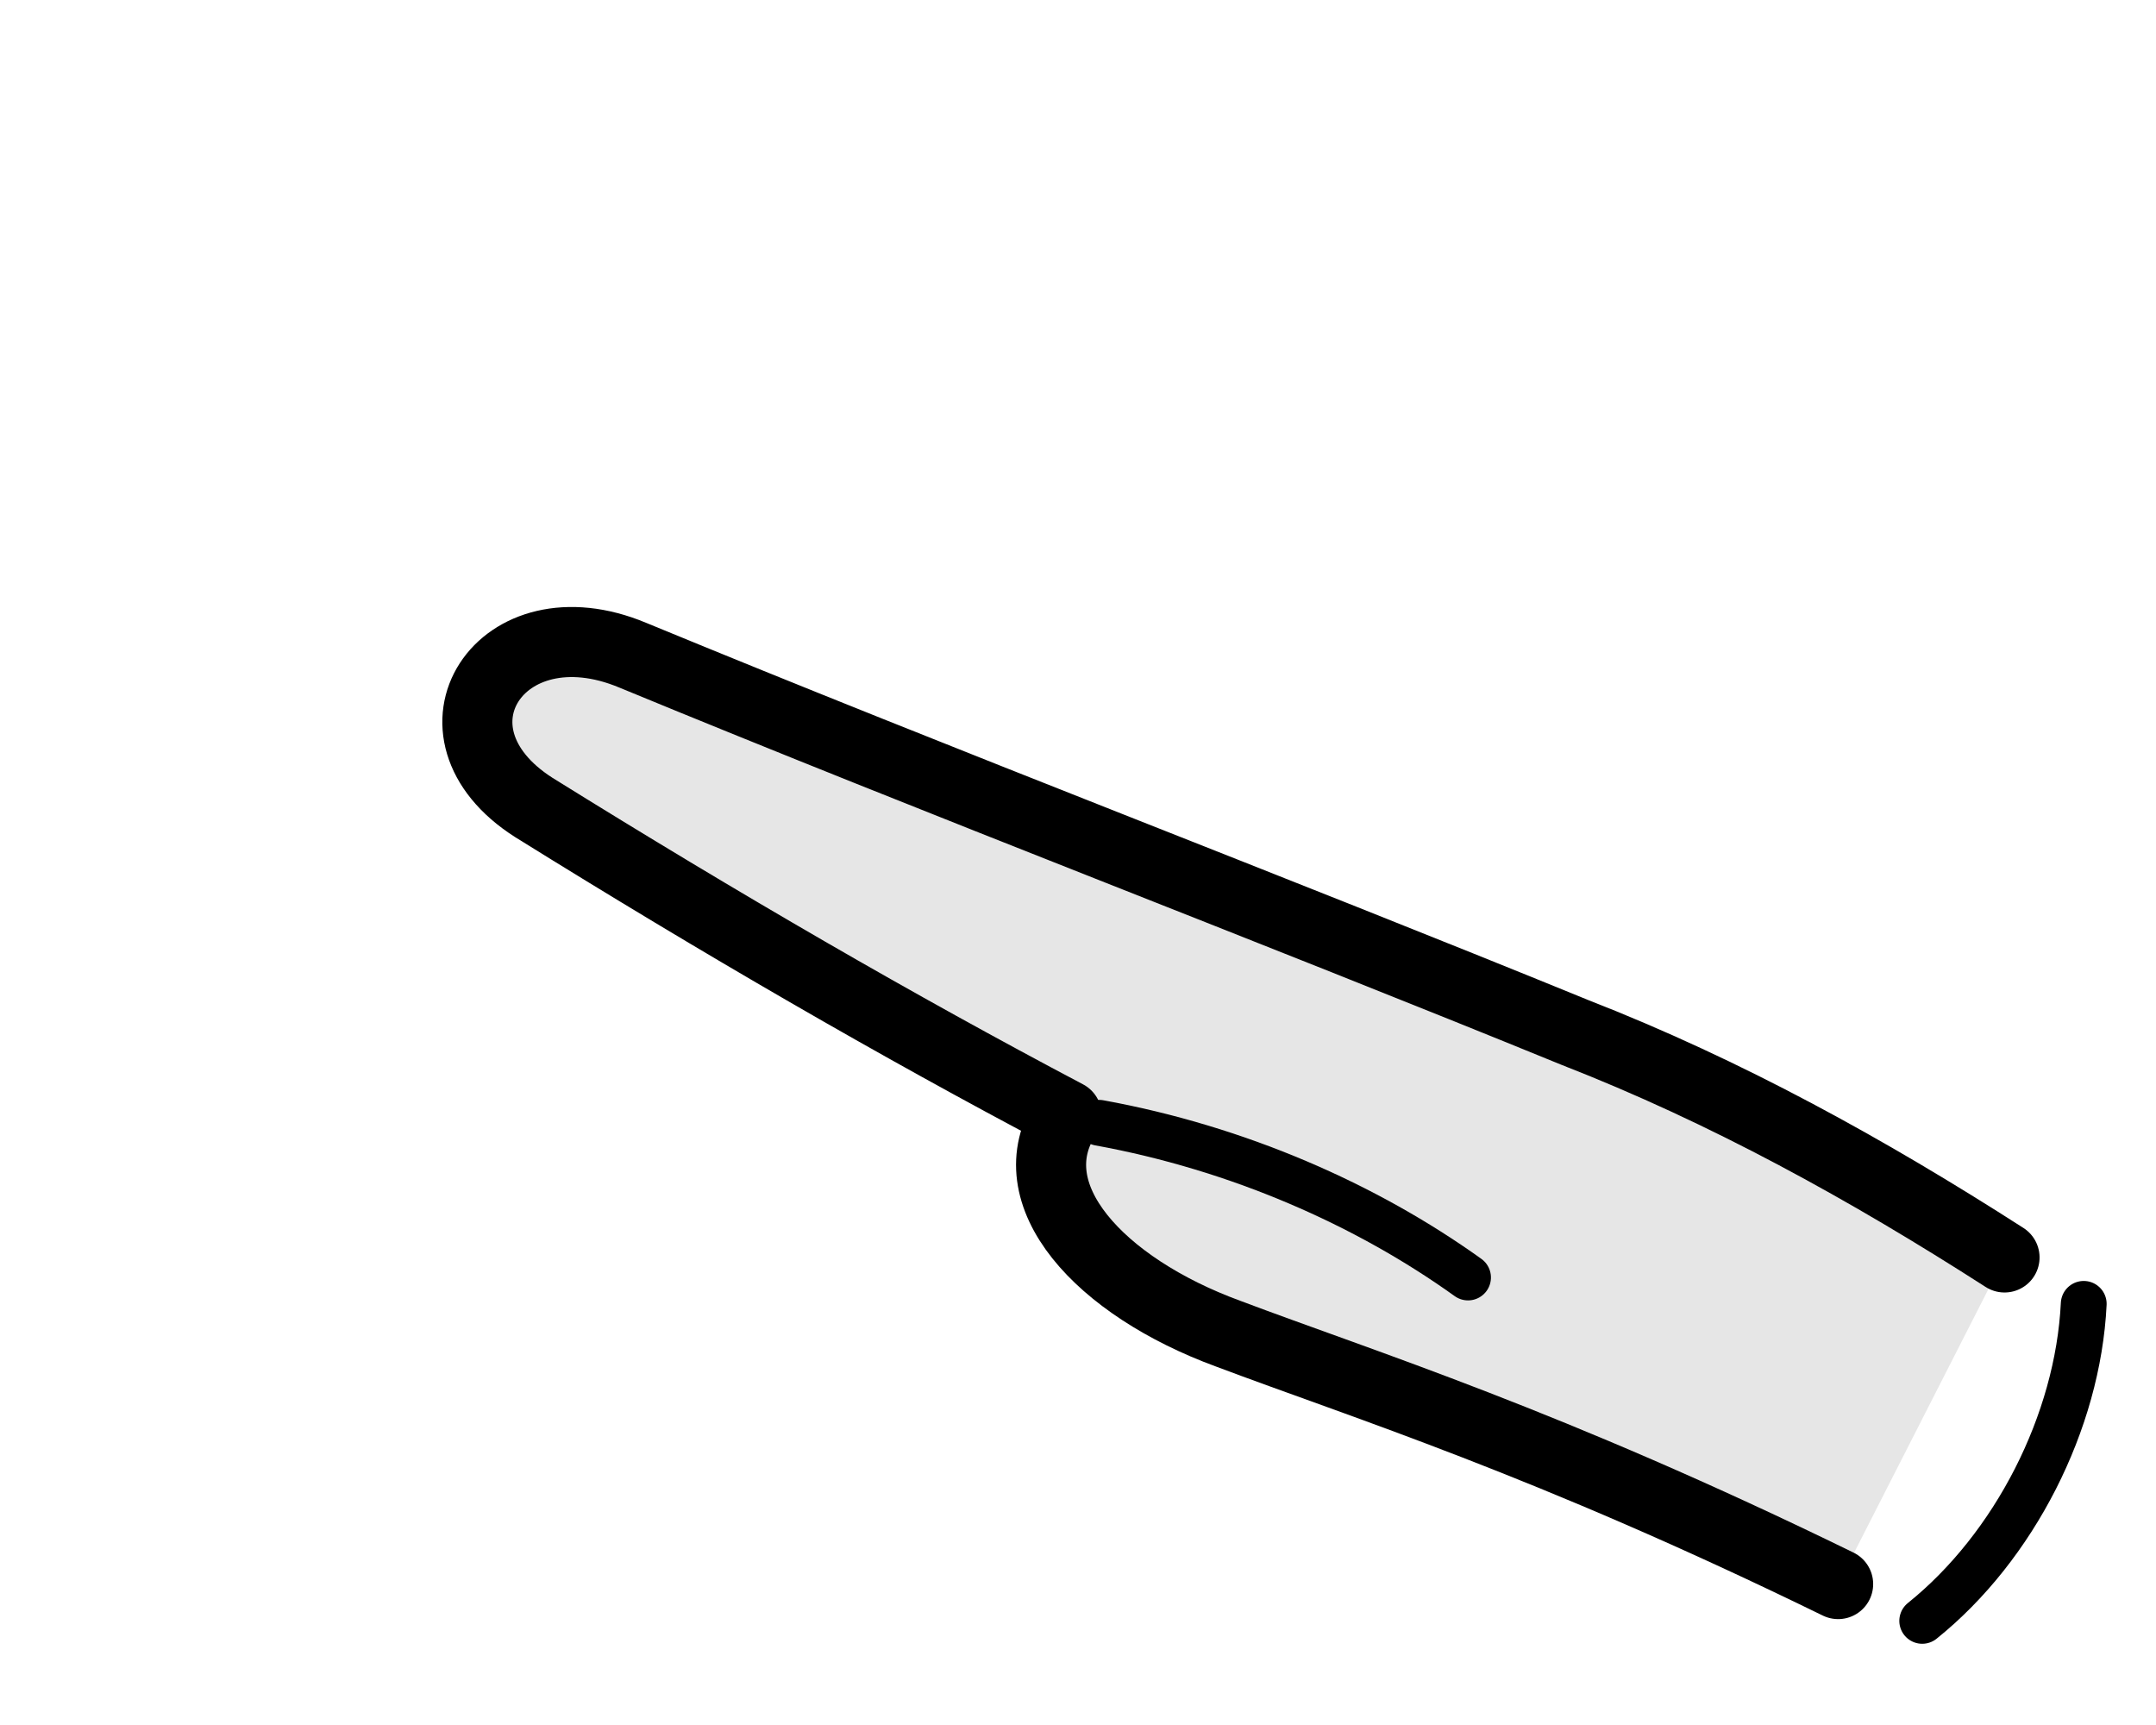
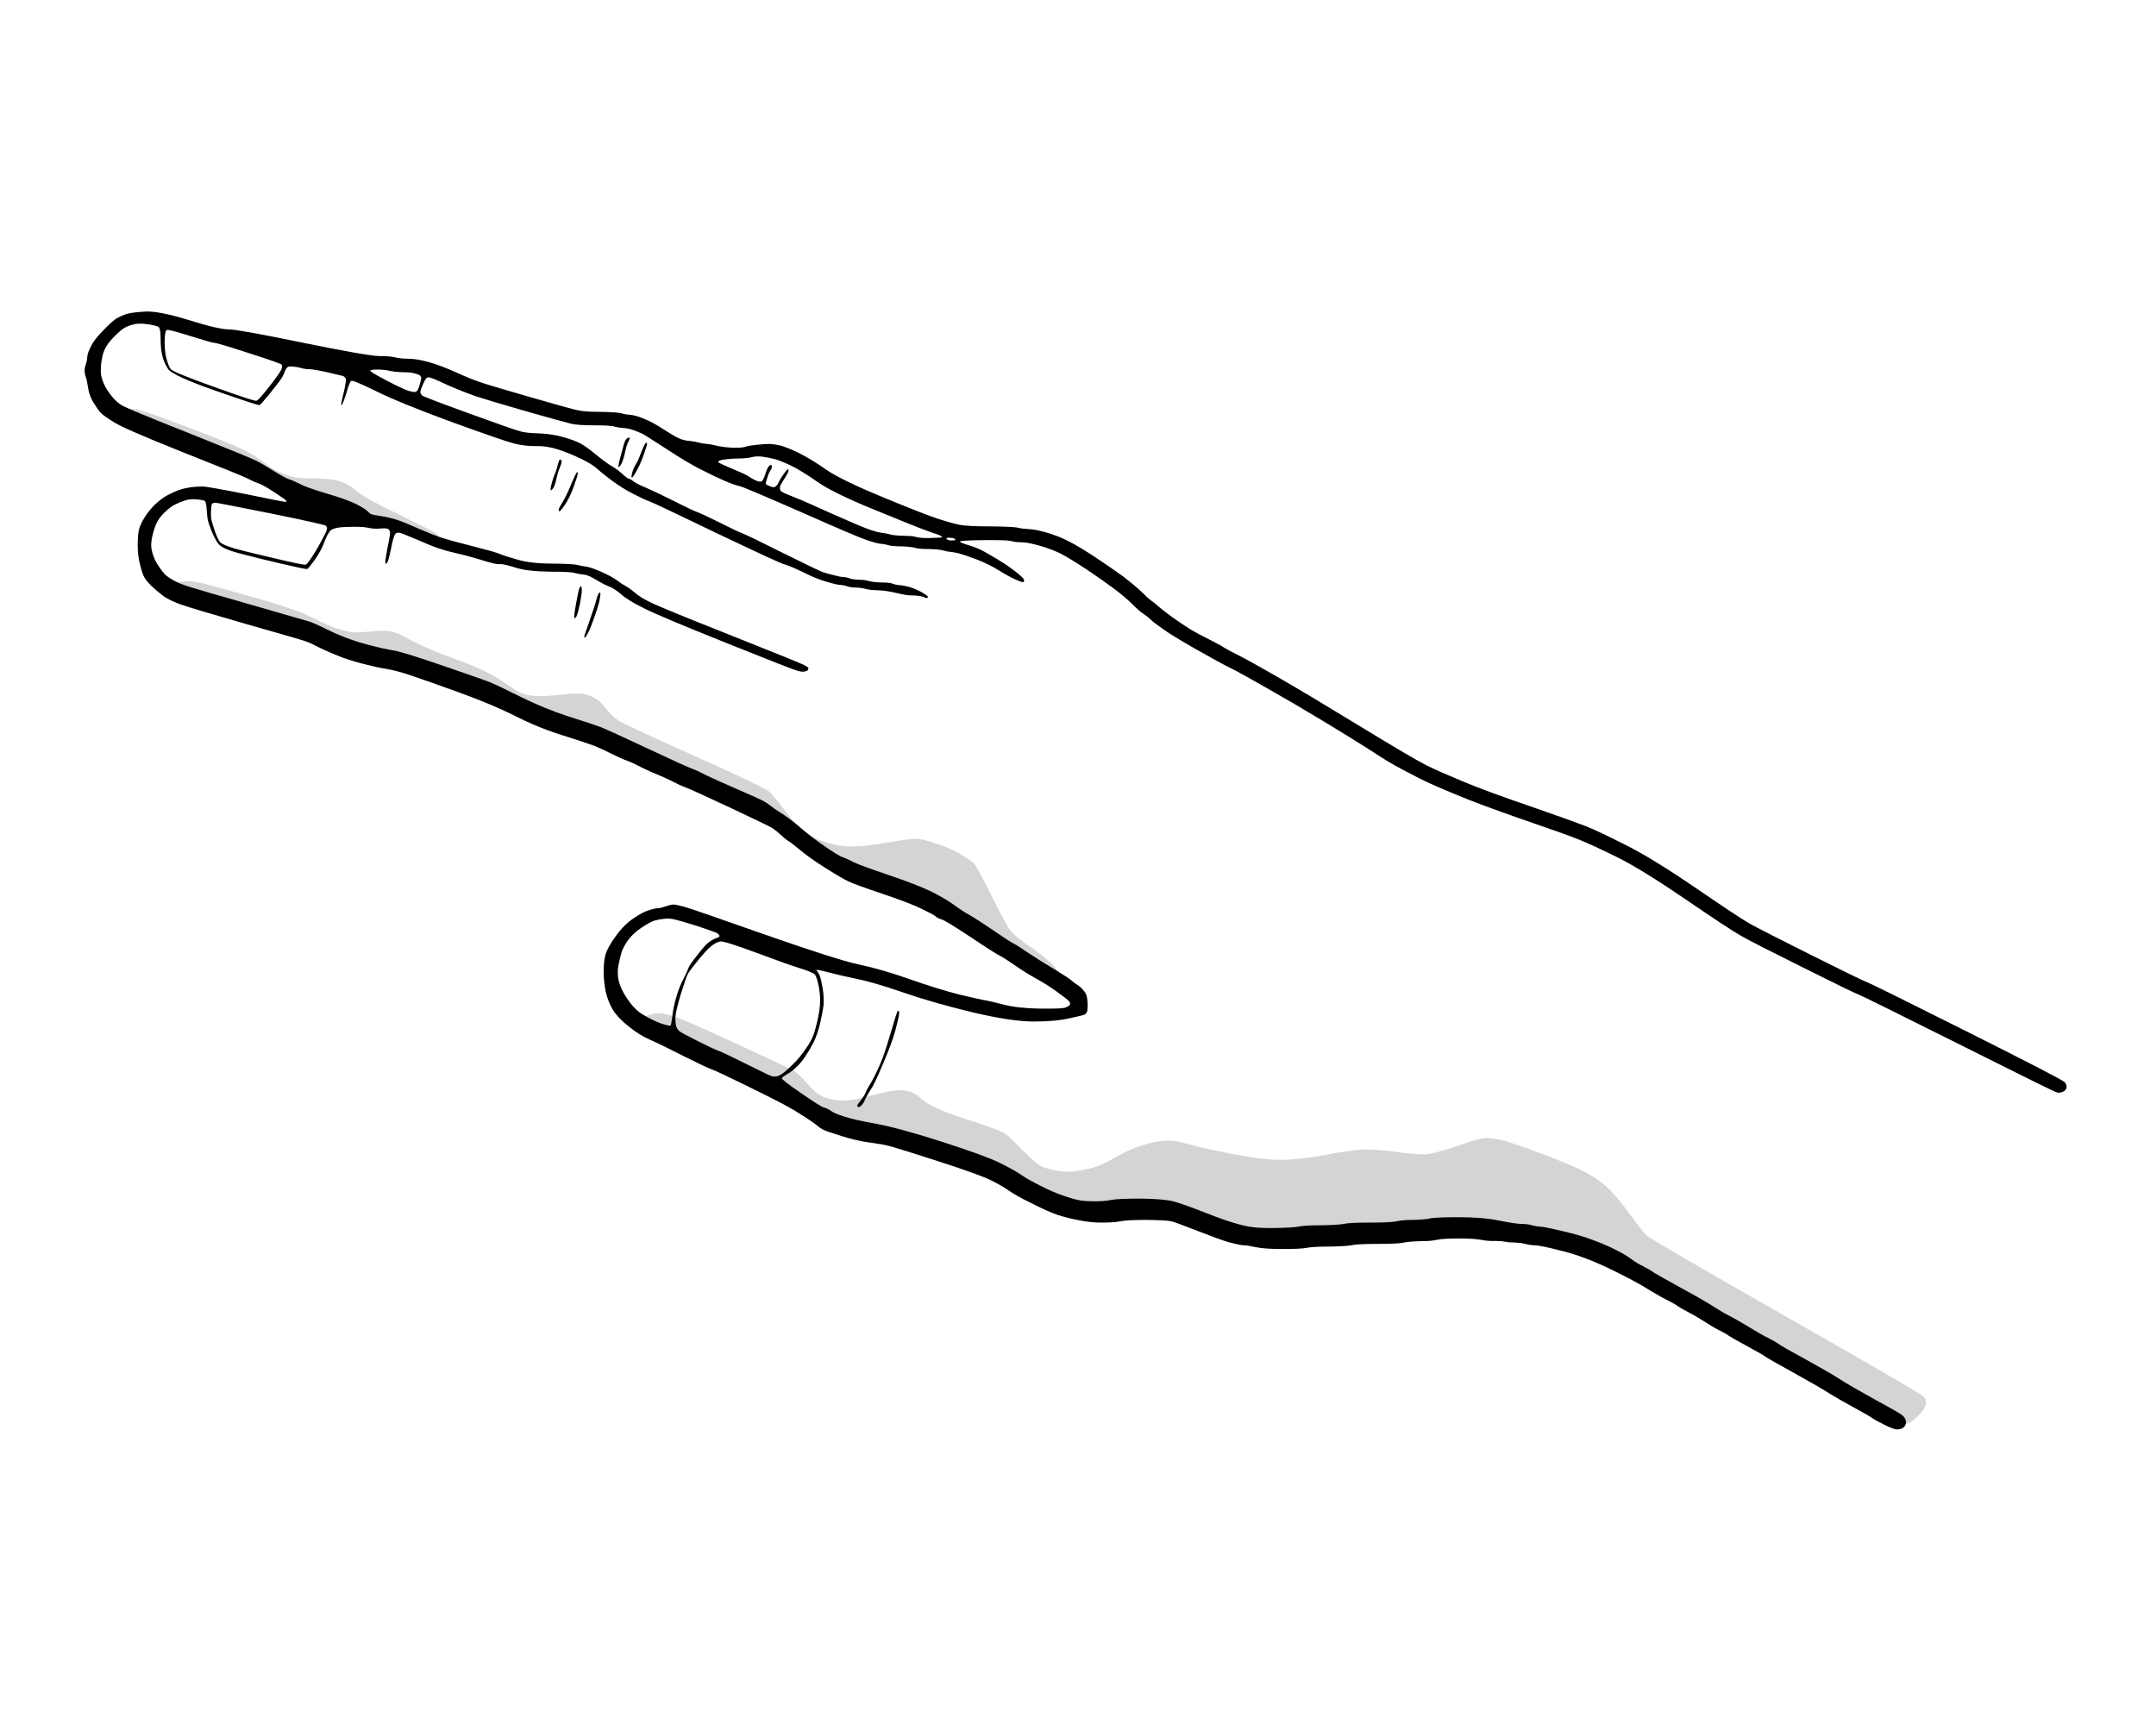
<svg xmlns="http://www.w3.org/2000/svg" viewBox="0 0 80 64" role="img" aria-label="re hand sign">
-   <g transform="translate(59 46) rotate(27)" fill="none" stroke="currentColor" stroke-linecap="round" stroke-linejoin="round">
-     <path d="M14 -6.4 C8 -7 2 -7.2 -4 -6.6 C-16 -5.6 -29 -4.2 -41.5 -3.2 C-46.8 -2.8 -47.4 3 -42.2 3.5 C-34 4.2 -26.5 4.6 -19.4 4.7 C-19.8 8.2 -15.4 9.8 -10.4 9.2 C-5 8.6 2 7.4 14 7.2" fill="currentColor" fill-opacity=".1" stroke-width="2.6" />
-     <path d="M-18.2 4.4 C-13.2 2.9 -8 2.6 -3.4 3.3 M17.4 -6.2 C19.2 -2.2 19.2 3 17.4 7" stroke-width="1.7" />
-   </g>
+   <path d="M15.65 19.71Q15.06 19.5 14.27 19.36Q13.48 19.22 12.42 18.87Q11.36 18.52 10.2 17.94Q9.04 17.35 6.89 16.48Q4.74 15.62 4.62 15.53Q4.49 15.45 4.46 15.36Q4.42 15.26 4.53 15.2Q4.64 15.14 4.94 15.17Q5.23 15.19 6.62 15.72Q8 16.24 8.69 16.53Q9.38 16.83 9.73 17.11Q10.07 17.39 10.37 17.52Q10.67 17.65 10.89 17.7Q11.11 17.75 11.65 17.75Q12.2 17.76 12.44 17.81Q12.69 17.87 12.84 17.95Q12.99 18.02 13.29 18.26Q13.58 18.5 14.82 19.1Q16.05 19.7 16.17 19.78Q16.28 19.85 16.26 19.88Q16.25 19.92 15.65 19.71ZM39.16 36.34Q39.06 36.33 38.84 36.22Q38.62 36.1 36.59 34.84Q34.57 33.57 34.22 33.4Q33.88 33.23 32.81 32.86Q31.75 32.5 31.38 32.32Q31.01 32.13 30.69 31.92Q30.37 31.71 29.78 31.23Q29.19 30.76 28.58 30.39Q27.97 30.02 25.22 28.77Q22.47 27.52 21.23 27.1Q20 26.67 19.14 26.25Q18.27 25.82 16.89 25.32Q15.51 24.82 14.35 24.53Q13.19 24.24 12.22 23.84Q11.26 23.45 9.04 22.8Q6.81 22.15 6.63 22.04Q6.44 21.93 6.42 21.83Q6.4 21.73 6.48 21.67Q6.57 21.61 6.72 21.58Q6.86 21.56 7.04 21.56Q7.21 21.57 7.51 21.64Q7.8 21.71 9.41 22.16Q11.01 22.61 11.6 22.92Q12.2 23.22 12.49 23.32Q12.79 23.41 13.01 23.45Q13.23 23.48 13.75 23.43Q14.27 23.38 14.49 23.42Q14.72 23.46 15.26 23.76Q15.8 24.05 16.94 24.47Q18.07 24.88 18.62 25.26Q19.16 25.64 19.36 25.72Q19.56 25.8 19.83 25.82Q20.1 25.85 20.77 25.78Q21.43 25.7 21.7 25.76Q21.98 25.82 22.15 25.95Q22.32 26.07 22.52 26.33Q22.72 26.58 22.94 26.73Q23.16 26.88 25.78 28.05Q28.4 29.23 28.55 29.38Q28.71 29.53 29.19 30.16Q29.68 30.79 30.12 31.03Q30.57 31.27 31.16 31.37Q31.75 31.47 32.81 31.28Q33.88 31.09 34.12 31.13Q34.37 31.17 34.84 31.33Q35.31 31.49 35.65 31.7Q36 31.91 36.13 32.03Q36.26 32.15 36.82 33.29Q37.38 34.42 37.56 34.6Q37.73 34.78 38.17 35.09Q38.62 35.39 38.85 35.6Q39.09 35.8 39.21 35.98Q39.34 36.15 39.34 36.22Q39.34 36.3 39.3 36.32Q39.26 36.35 39.16 36.34ZM70.57 52.83Q70.42 52.81 70.17 52.7Q69.93 52.58 65 49.75Q60.07 46.91 59.29 46.58Q58.52 46.25 57.78 46.08Q57.04 45.91 55.88 45.76Q54.72 45.61 54.12 45.61Q53.53 45.61 52.64 45.7Q51.75 45.8 51.06 45.8Q50.37 45.8 49.21 45.9Q48.05 46 47.41 46Q46.77 46 46.05 45.84Q45.33 45.68 44.59 45.41Q43.85 45.13 43.46 45.03Q43.06 44.92 42.42 44.92Q41.78 44.92 41.48 44.96Q41.19 45.01 40.81 45.01Q40.44 45.01 40.1 44.95Q39.75 44.89 39.31 44.75Q38.86 44.6 37.63 43.94Q36.4 43.29 34.81 42.78Q33.23 42.27 32.47 42.12Q31.7 41.98 31.28 41.85Q30.86 41.71 29.88 41.12Q28.89 40.53 26.47 39.38Q24.05 38.23 23.93 38.13Q23.8 38.02 23.79 37.93Q23.77 37.83 23.89 37.75Q24 37.67 24.27 37.61Q24.54 37.56 25.01 37.71Q25.48 37.87 27.43 38.77Q29.38 39.67 29.51 39.76Q29.64 39.85 29.96 40.21Q30.27 40.56 30.52 40.68Q30.77 40.79 31.16 40.83Q31.56 40.86 32.35 40.64Q33.14 40.43 33.43 40.45Q33.73 40.47 33.85 40.53Q33.98 40.59 34.32 40.87Q34.67 41.14 35.9 41.54Q37.14 41.94 37.28 42.05Q37.43 42.15 37.93 42.66Q38.42 43.16 38.62 43.26Q38.81 43.35 39.09 43.41Q39.36 43.47 39.58 43.47Q39.8 43.48 40.15 43.41Q40.49 43.35 40.72 43.27Q40.94 43.19 41.41 42.93Q41.88 42.66 42.27 42.53Q42.67 42.4 42.96 42.35Q43.26 42.3 43.53 42.33Q43.8 42.36 44.17 42.47Q44.54 42.58 45.7 42.81Q46.86 43.04 47.53 43.03Q48.2 43.03 49.23 42.84Q50.27 42.64 50.72 42.65Q51.16 42.65 51.83 42.74Q52.49 42.83 52.81 42.83Q53.14 42.83 53.98 42.55Q54.81 42.26 55.04 42.23Q55.26 42.21 55.63 42.28Q56 42.35 57.14 42.78Q58.28 43.21 58.77 43.46Q59.26 43.72 59.6 44.02Q59.95 44.33 60.44 45Q60.92 45.68 61.13 45.86Q61.33 46.03 66.31 48.87Q71.29 51.7 71.39 51.83Q71.48 51.95 71.46 52.1Q71.44 52.25 71.22 52.48Q71.01 52.71 70.86 52.78Q70.72 52.85 70.57 52.83Z" fill="currentColor" fill-opacity=".17" />
+   <path d="M70.35 53.03Q70.22 53.01 69.9 52.85Q69.58 52.69 69.48 52.62Q69.38 52.54 68.79 52.22Q68.2 51.9 67.85 51.68Q67.51 51.46 66.57 50.94Q65.63 50.42 65.53 50.35Q65.43 50.27 64.84 49.95Q64.25 49.63 64.15 49.56Q64.05 49.48 63.8 49.36Q63.56 49.24 63.21 49.01Q62.86 48.79 62.62 48.67Q62.37 48.54 62.27 48.47Q62.17 48.39 61.93 48.27Q61.68 48.15 61.23 47.88Q60.79 47.6 60.05 47.23Q59.31 46.86 58.84 46.69Q58.37 46.51 57.95 46.41Q57.53 46.3 57.28 46.25Q57.04 46.2 56.89 46.2Q56.74 46.19 56.59 46.15Q56.44 46.11 56.22 46.1Q56 46.1 55.85 46.07Q55.7 46.04 55.46 46.04Q55.21 46.05 54.96 46Q54.72 45.95 54.12 45.95Q53.53 45.95 53.31 46Q53.09 46.05 52.69 46.05Q52.3 46.06 52.1 46.1Q51.9 46.15 51.14 46.15Q50.37 46.15 50.15 46.2Q49.93 46.24 49.31 46.25Q48.69 46.25 48.47 46.3Q48.25 46.34 47.58 46.34Q46.91 46.34 46.59 46.27Q46.27 46.2 46.12 46.2Q45.98 46.19 45.6 46.09Q45.23 45.98 44.44 45.67Q43.65 45.36 43.46 45.31Q43.26 45.27 42.54 45.26Q41.83 45.26 41.58 45.31Q41.33 45.36 40.89 45.36Q40.44 45.36 40.02 45.27Q39.6 45.19 39.23 45.07Q38.86 44.94 38.27 44.64Q37.68 44.35 37.43 44.17Q37.19 44 36.77 43.79Q36.35 43.58 34.77 43.07Q33.19 42.56 32.96 42.51Q32.74 42.45 32.27 42.39Q31.8 42.33 31.23 42.15Q30.67 41.98 30.54 41.91Q30.42 41.85 30.32 41.76Q30.22 41.67 29.85 41.43Q29.48 41.19 29.11 40.99Q28.74 40.79 27.68 40.27Q26.62 39.75 26.42 39.68Q26.22 39.61 25.38 39.19Q24.54 38.76 24.15 38.59Q23.75 38.42 23.35 38.1Q22.94 37.78 22.75 37.48Q22.57 37.19 22.48 36.81Q22.4 36.44 22.4 36.05Q22.4 35.65 22.47 35.41Q22.54 35.16 22.85 34.73Q23.16 34.3 23.51 34.07Q23.85 33.84 24.05 33.78Q24.25 33.71 24.37 33.7Q24.49 33.7 24.69 33.63Q24.89 33.56 24.99 33.56Q25.09 33.56 25.38 33.64Q25.68 33.72 28.37 34.67Q31.06 35.61 31.85 35.78Q32.64 35.94 33.73 36.32Q34.81 36.7 35.6 36.9Q36.4 37.09 36.54 37.11Q36.69 37.13 37.23 37.27Q37.78 37.41 38.57 37.42Q39.36 37.43 39.51 37.39Q39.65 37.34 39.69 37.29Q39.73 37.23 39.67 37.15Q39.6 37.07 39.24 36.81Q38.87 36.54 38.47 36.32Q38.07 36.1 37.68 35.83Q37.29 35.56 37.14 35.48Q36.98 35.41 36.05 34.79Q35.11 34.17 34.96 34.12Q34.81 34.08 34.72 34Q34.62 33.92 34.2 33.72Q33.78 33.51 32.74 33.16Q31.7 32.81 31.48 32.7Q31.26 32.6 30.64 32.21Q30.02 31.82 29.68 31.53Q29.33 31.24 29.23 31.19Q29.14 31.13 28.99 30.99Q28.84 30.85 28.67 30.73Q28.49 30.62 27.06 29.95Q25.63 29.28 25.43 29.21Q25.23 29.14 24.89 28.96Q24.54 28.79 24.35 28.72Q24.15 28.64 23.8 28.47Q23.46 28.29 23.26 28.22Q23.06 28.15 22.72 27.98Q22.37 27.8 22.05 27.67Q21.73 27.55 20.84 27.27Q19.95 26.99 19.09 26.55Q18.22 26.12 17.06 25.7Q15.9 25.28 15.31 25.08Q14.72 24.88 14.35 24.82Q13.98 24.76 13.56 24.65Q13.14 24.55 12.69 24.39Q12.25 24.22 11.88 24.04Q11.51 23.85 11.36 23.8Q11.21 23.74 9.16 23.16Q7.11 22.57 6.72 22.43Q6.32 22.29 6.07 22.12Q5.83 21.94 5.62 21.74Q5.41 21.53 5.35 21.41Q5.28 21.28 5.2 20.96Q5.11 20.64 5.11 20.22Q5.11 19.8 5.17 19.6Q5.23 19.41 5.37 19.19Q5.51 18.96 5.74 18.73Q5.98 18.5 6.22 18.37Q6.47 18.24 6.64 18.18Q6.81 18.12 7.06 18.08Q7.31 18.05 7.51 18.05Q7.7 18.05 9.11 18.33Q10.52 18.62 10.57 18.62Q10.62 18.62 10.63 18.59Q10.65 18.57 10.19 18.27Q9.73 17.97 9.58 17.93Q9.43 17.88 9.16 17.74Q8.89 17.61 6.74 16.76Q4.59 15.9 4.22 15.66Q3.85 15.43 3.74 15.32Q3.64 15.21 3.47 14.94Q3.31 14.67 3.27 14.4Q3.23 14.12 3.19 14Q3.14 13.88 3.14 13.75Q3.14 13.63 3.19 13.51Q3.23 13.38 3.24 13.23Q3.25 13.09 3.38 12.84Q3.5 12.59 3.84 12.25Q4.18 11.9 4.33 11.81Q4.49 11.72 4.69 11.65Q4.89 11.59 5.38 11.56Q5.88 11.53 6.99 11.87Q8.1 12.22 8.49 12.22Q8.89 12.23 11.26 12.72Q13.63 13.2 14.05 13.21Q14.47 13.21 14.67 13.26Q14.86 13.31 15.19 13.31Q15.51 13.32 15.93 13.44Q16.35 13.56 16.89 13.8Q17.43 14.05 17.85 14.19Q18.27 14.33 19.73 14.75Q21.19 15.17 21.43 15.22Q21.68 15.28 22.27 15.28Q22.86 15.29 23.04 15.33Q23.21 15.38 23.38 15.39Q23.56 15.4 23.88 15.53Q24.2 15.65 24.64 15.94Q25.09 16.23 25.26 16.29Q25.43 16.35 25.6 16.36Q25.78 16.38 25.93 16.42Q26.07 16.46 26.22 16.47Q26.37 16.48 26.52 16.52Q26.67 16.56 26.91 16.59Q27.16 16.62 27.36 16.61Q27.56 16.61 27.68 16.57Q27.8 16.53 28.1 16.5Q28.4 16.47 28.57 16.47Q28.74 16.48 28.96 16.53Q29.19 16.59 29.65 16.81Q30.11 17.04 30.68 17.44Q31.26 17.83 32.79 18.46Q34.32 19.09 34.81 19.25Q35.31 19.41 35.6 19.47Q35.9 19.53 36.77 19.53Q37.63 19.54 37.78 19.58Q37.93 19.62 38.17 19.63Q38.42 19.64 38.84 19.76Q39.26 19.88 39.67 20.09Q40.08 20.3 40.68 20.7Q41.28 21.1 41.68 21.39Q42.07 21.69 42.35 21.95Q42.62 22.22 42.74 22.3Q42.86 22.38 43.01 22.52Q43.16 22.65 43.53 22.92Q43.9 23.18 44.17 23.35Q44.44 23.51 44.86 23.72Q45.28 23.93 45.41 24.02Q45.53 24.1 45.95 24.31Q46.37 24.52 47.41 25.12Q48.44 25.71 50.44 26.93Q52.44 28.15 52.94 28.4Q53.43 28.64 54.3 29Q55.16 29.36 56.74 29.9Q58.32 30.45 58.84 30.65Q59.36 30.86 60.34 31.36Q61.32 31.85 62.93 32.95Q64.54 34.05 64.91 34.26Q65.28 34.47 67.16 35.41Q69.04 36.35 69.23 36.42Q69.43 36.49 72.98 38.27Q76.53 40.05 76.61 40.15Q76.7 40.25 76.68 40.35Q76.67 40.44 76.56 40.5Q76.44 40.56 76.32 40.53Q76.2 40.5 72.69 38.74Q69.19 36.99 68.99 36.91Q68.79 36.84 66.91 35.9Q65.04 34.97 64.6 34.72Q64.16 34.47 62.55 33.37Q60.94 32.27 60.02 31.81Q59.11 31.36 58.59 31.15Q58.07 30.94 56.49 30.4Q54.91 29.85 54.05 29.49Q53.19 29.14 52.69 28.89Q52.2 28.64 51.76 28.4Q51.32 28.15 50.7 27.74Q50.07 27.34 49.06 26.73Q48.05 26.12 47.01 25.53Q45.98 24.94 45.63 24.77Q45.28 24.6 44.4 24.1Q43.52 23.6 43.17 23.35Q42.81 23.1 42.69 22.98Q42.56 22.86 42.42 22.77Q42.27 22.67 42.02 22.42Q41.77 22.17 41.35 21.85Q40.92 21.53 40.31 21.12Q39.7 20.72 39.36 20.54Q39.01 20.37 38.59 20.25Q38.17 20.13 37.93 20.12Q37.68 20.12 37.51 20.07Q37.33 20.03 36.45 20.04Q35.56 20.05 35.62 20.1Q35.67 20.15 35.98 20.24Q36.3 20.33 36.67 20.55Q37.04 20.76 37.36 20.97Q37.67 21.19 37.81 21.31Q37.95 21.43 37.98 21.48Q38.01 21.53 38 21.56Q38 21.58 37.96 21.6Q37.93 21.61 37.68 21.5Q37.43 21.39 37.06 21.16Q36.69 20.93 36.25 20.76Q35.8 20.59 35.58 20.53Q35.36 20.48 35.23 20.47Q35.11 20.46 34.99 20.42Q34.86 20.38 34.47 20.37Q34.07 20.37 33.93 20.32Q33.78 20.28 33.43 20.27Q33.09 20.27 32.94 20.22Q32.79 20.18 32.64 20.17Q32.49 20.15 32.17 20.04Q31.85 19.94 29.75 19.01Q27.65 18.09 27.46 18.04Q27.26 18 26.89 17.84Q26.52 17.68 26.03 17.43Q25.54 17.19 24.75 16.67Q23.95 16.15 23.83 16.09Q23.7 16.03 23.51 15.96Q23.31 15.89 23.14 15.88Q22.96 15.87 22.81 15.83Q22.67 15.78 22.05 15.78Q21.43 15.78 21.19 15.72Q20.94 15.66 19.56 15.27Q18.17 14.87 17.68 14.71Q17.19 14.54 16.64 14.3Q16.1 14.05 16 14.02Q15.9 13.99 15.85 14.01Q15.8 14.02 15.69 14.27Q15.58 14.52 15.6 14.57Q15.61 14.62 15.66 14.67Q15.7 14.72 17.41 15.34Q19.11 15.96 19.33 16.01Q19.56 16.07 20.02 16.08Q20.49 16.1 20.91 16.22Q21.33 16.34 21.53 16.45Q21.73 16.55 22.12 16.87Q22.51 17.19 22.71 17.3Q22.91 17.42 23.09 17.58Q23.26 17.74 23.33 17.76Q23.41 17.78 23.51 17.86Q23.6 17.94 23.98 18.1Q24.35 18.26 25.01 18.59Q25.68 18.93 25.85 18.99Q26.02 19.05 26.69 19.38Q27.36 19.72 27.53 19.78Q27.7 19.84 29.04 20.51Q30.37 21.17 30.54 21.23Q30.72 21.29 30.94 21.34Q31.16 21.4 31.28 21.41Q31.41 21.41 31.53 21.46Q31.65 21.5 31.88 21.51Q32.1 21.51 32.25 21.56Q32.4 21.6 32.69 21.61Q32.99 21.61 33.11 21.65Q33.23 21.7 33.38 21.71Q33.53 21.72 33.75 21.78Q33.98 21.85 34.2 21.97Q34.42 22.1 34.43 22.14Q34.44 22.17 34.4 22.18Q34.37 22.2 34.32 22.17Q34.27 22.14 34.12 22.11Q33.98 22.09 33.8 22.09Q33.63 22.09 33.26 22Q32.89 21.91 32.57 21.9Q32.25 21.89 32.12 21.85Q32 21.81 31.78 21.8Q31.56 21.8 31.43 21.75Q31.31 21.71 31.19 21.7Q31.06 21.7 30.69 21.59Q30.32 21.49 29.8 21.23Q29.28 20.98 29.11 20.94Q28.94 20.9 26.59 19.78Q24.25 18.65 24.07 18.59Q23.9 18.53 23.51 18.33Q23.11 18.13 22.69 17.82Q22.27 17.5 22.12 17.36Q21.98 17.23 21.56 17.02Q21.14 16.82 20.72 16.68Q20.3 16.54 19.9 16.55Q19.51 16.56 19.09 16.46Q18.67 16.35 16.74 15.65Q14.81 14.94 13.95 14.51Q13.09 14.09 13.03 14.13Q12.97 14.17 12.86 14.56Q12.74 14.95 12.68 15.03Q12.62 15.11 12.74 14.62Q12.86 14.12 12.83 14.05Q12.79 13.98 12.73 13.95Q12.66 13.93 12.18 13.82Q11.7 13.71 11.51 13.7Q11.31 13.7 11.16 13.65Q11.01 13.61 10.86 13.6Q10.72 13.58 10.66 13.63Q10.6 13.68 10.55 13.83Q10.49 13.98 10.38 14.13Q10.27 14.28 9.98 14.64Q9.68 15.01 9.63 15.03Q9.58 15.05 7.98 14.49Q6.38 13.93 6.23 13.68Q6.07 13.43 6.02 13.18Q5.96 12.94 5.96 12.57Q5.96 12.2 5.89 12.14Q5.83 12.08 5.48 12.03Q5.14 11.98 4.94 12.04Q4.74 12.09 4.61 12.17Q4.47 12.25 4.19 12.54Q3.9 12.84 3.82 13.14Q3.74 13.43 3.74 13.78Q3.75 14.12 4.01 14.52Q4.28 14.91 4.56 15.06Q4.84 15.21 7.01 16.07Q9.19 16.94 9.48 17.08Q9.78 17.23 10.17 17.48Q10.57 17.73 10.72 17.78Q10.86 17.82 11.14 17.96Q11.41 18.1 12.12 18.31Q12.84 18.52 13.19 18.69Q13.53 18.86 13.63 18.96Q13.73 19.06 13.78 19.08Q13.83 19.1 14.15 19.15Q14.47 19.2 14.77 19.3Q15.06 19.4 15.57 19.63Q16.08 19.85 16.39 19.95Q16.69 20.05 17.56 20.27Q18.42 20.49 18.54 20.55Q18.67 20.61 19.19 20.76Q19.7 20.91 20.49 20.91Q21.28 20.92 21.43 20.96Q21.58 21 21.73 21.02Q21.88 21.03 22.3 21.21Q22.72 21.4 22.89 21.53Q23.06 21.66 23.21 21.74Q23.37 21.83 23.56 21.99Q23.75 22.16 24.12 22.34Q24.49 22.53 27.09 23.56Q29.68 24.59 29.83 24.67Q29.98 24.75 29.99 24.77Q30 24.79 29.99 24.83Q29.98 24.88 29.88 24.91Q29.78 24.94 29.6 24.89Q29.43 24.85 26.94 23.85Q24.44 22.85 23.88 22.56Q23.31 22.28 23.05 22.05Q22.79 21.83 22.6 21.76Q22.42 21.69 22.22 21.57Q22.02 21.45 21.88 21.38Q21.73 21.32 21.6 21.31Q21.48 21.3 21.33 21.26Q21.19 21.21 20.4 21.21Q19.6 21.2 19.16 21.07Q18.72 20.93 18.59 20.93Q18.47 20.94 18.3 20.9Q18.12 20.86 17.68 20.72Q17.23 20.59 16.91 20.52Q16.59 20.45 16.29 20.35Q15.99 20.25 15.47 20.02Q14.96 19.8 14.84 19.77Q14.72 19.74 14.66 19.82Q14.6 19.9 14.51 20.35Q14.42 20.79 14.37 20.87Q14.32 20.95 14.3 20.89Q14.28 20.84 14.38 20.32Q14.49 19.8 14.47 19.73Q14.45 19.65 14.39 19.62Q14.32 19.59 14.1 19.61Q13.88 19.63 13.65 19.58Q13.43 19.53 12.89 19.55Q12.35 19.56 12.24 19.71Q12.13 19.85 12.02 20.15Q11.91 20.44 11.68 20.77Q11.45 21.09 11.4 21.11Q11.36 21.13 10.42 20.91Q9.48 20.69 8.85 20.52Q8.21 20.35 8.08 20.15Q7.95 19.95 7.85 19.7Q7.75 19.45 7.72 19.33Q7.69 19.21 7.67 18.91Q7.65 18.62 7.6 18.59Q7.56 18.55 7.31 18.53Q7.06 18.5 6.86 18.57Q6.67 18.63 6.49 18.72Q6.32 18.81 6.14 18.98Q5.95 19.16 5.85 19.33Q5.75 19.51 5.68 19.78Q5.61 20.05 5.61 20.22Q5.61 20.4 5.69 20.62Q5.77 20.84 5.89 21.01Q6.01 21.19 6.11 21.3Q6.22 21.41 6.42 21.52Q6.62 21.64 6.99 21.76Q7.36 21.88 9.33 22.44Q11.31 23.01 11.51 23.07Q11.7 23.14 12.07 23.32Q12.44 23.51 12.84 23.66Q13.23 23.81 13.73 23.94Q14.22 24.07 14.59 24.13Q14.96 24.19 16.44 24.7Q17.93 25.21 18.2 25.32Q18.47 25.43 19.33 25.86Q20.2 26.29 21.09 26.58Q21.98 26.86 22.3 26.98Q22.62 27.11 24.05 27.78Q25.48 28.45 25.68 28.52Q25.88 28.59 26.22 28.77Q26.57 28.94 27.31 29.26Q28.05 29.58 28.25 29.68Q28.45 29.78 28.57 29.88Q28.69 29.98 28.99 30.17Q29.28 30.35 29.68 30.69Q30.07 31.03 30.59 31.39Q31.11 31.75 31.26 31.8Q31.41 31.85 31.68 31.99Q31.95 32.12 32.99 32.47Q34.02 32.82 34.54 33.07Q35.06 33.33 35.38 33.56Q35.7 33.8 36.03 33.98Q36.35 34.17 36.89 34.54Q37.43 34.91 37.58 34.99Q37.73 35.06 38.12 35.33Q38.52 35.6 39.09 35.94Q39.65 36.28 39.75 36.37Q39.85 36.46 39.96 36.53Q40.07 36.59 40.18 36.72Q40.3 36.84 40.33 36.99Q40.36 37.14 40.36 37.31Q40.36 37.48 40.33 37.55Q40.3 37.61 40.25 37.64Q40.2 37.67 39.68 37.78Q39.16 37.9 38.35 37.9Q37.53 37.9 36.05 37.55Q34.57 37.19 33.48 36.81Q32.4 36.44 31.8 36.32Q31.21 36.2 30.72 36.07Q30.22 35.94 30.3 36.01Q30.37 36.08 30.42 36.21Q30.47 36.34 30.53 36.69Q30.58 37.04 30.56 37.28Q30.53 37.53 30.43 37.97Q30.32 38.42 30.18 38.69Q30.04 38.96 29.87 39.21Q29.7 39.46 29.54 39.6Q29.39 39.75 29.21 39.85Q29.04 39.95 29.01 40Q28.99 40.05 29.7 40.54Q30.42 41.04 30.57 41.09Q30.72 41.13 30.84 41.22Q30.96 41.31 31.31 41.42Q31.65 41.54 32.54 41.7Q33.43 41.87 35.01 42.38Q36.59 42.89 37.11 43.15Q37.63 43.41 37.88 43.58Q38.12 43.75 38.62 44Q39.11 44.25 39.51 44.38Q39.9 44.51 40.1 44.54Q40.3 44.57 40.64 44.57Q40.99 44.57 41.23 44.52Q41.48 44.47 42.32 44.47Q43.16 44.48 43.53 44.57Q43.9 44.67 44.69 44.98Q45.48 45.29 45.85 45.39Q46.22 45.5 46.49 45.53Q46.77 45.57 47.36 45.56Q47.95 45.55 48.17 45.51Q48.4 45.46 49.01 45.46Q49.63 45.45 49.85 45.41Q50.07 45.36 50.84 45.36Q51.6 45.36 51.83 45.31Q52.05 45.26 52.44 45.26Q52.84 45.25 53.04 45.21Q53.23 45.16 54.12 45.16Q55.01 45.16 55.6 45.28Q56.2 45.4 56.44 45.41Q56.69 45.41 56.84 45.46Q56.99 45.5 57.14 45.51Q57.28 45.51 57.95 45.67Q58.62 45.82 59.09 46Q59.56 46.17 59.95 46.37Q60.35 46.57 60.54 46.72Q60.74 46.87 60.99 46.99Q61.23 47.11 61.33 47.19Q61.43 47.26 62.37 47.78Q63.31 48.29 63.65 48.52Q64 48.74 64.25 48.86Q64.49 48.99 64.94 49.26Q65.38 49.53 65.63 49.65Q65.88 49.78 65.98 49.85Q66.07 49.93 67.01 50.44Q67.95 50.96 68.3 51.19Q68.64 51.41 69.58 51.93Q70.52 52.44 70.6 52.52Q70.68 52.59 70.71 52.69Q70.74 52.79 70.7 52.87Q70.67 52.95 70.57 53Q70.47 53.04 70.35 53.03ZM10.01 14.32Q10.43 13.78 10.45 13.68Q10.48 13.58 10.45 13.53Q10.42 13.48 9.26 13.11Q8.1 12.73 7.95 12.72Q7.8 12.7 7.04 12.46Q6.27 12.22 6.2 12.24Q6.12 12.25 6.11 12.62Q6.1 12.99 6.17 13.28Q6.25 13.58 6.33 13.69Q6.42 13.81 7.93 14.35Q9.43 14.89 9.51 14.87Q9.59 14.86 10.01 14.32ZM15.5 14.47Q15.53 14.42 15.58 14.25Q15.63 14.07 15.63 14.02Q15.63 13.98 15.59 13.94Q15.56 13.9 15.41 13.86Q15.26 13.81 14.94 13.81Q14.62 13.8 14.42 13.75Q14.22 13.71 14 13.71Q13.78 13.71 13.74 13.75Q13.7 13.78 14.33 14.11Q14.96 14.44 15.16 14.5Q15.36 14.56 15.41 14.54Q15.47 14.52 15.5 14.47ZM22.95 17.32Q22.93 17.28 23.05 16.85Q23.16 16.41 23.21 16.33Q23.26 16.25 23.31 16.24Q23.36 16.22 23.36 16.26Q23.37 16.3 23.3 16.42Q23.24 16.54 23.18 16.84Q23.11 17.13 23.04 17.24Q22.96 17.36 22.95 17.32ZM23.44 17.72Q23.42 17.68 23.46 17.53Q23.5 17.38 23.59 17.23Q23.68 17.09 23.79 16.79Q23.91 16.49 23.95 16.45Q24 16.4 24.01 16.45Q24.02 16.49 23.89 16.86Q23.76 17.23 23.61 17.49Q23.46 17.75 23.44 17.72ZM34.95 19.93Q34.95 19.9 34.91 19.88Q34.86 19.85 34.47 19.72Q34.07 19.58 32.49 18.93Q30.91 18.29 30.32 17.87Q29.73 17.46 29.36 17.28Q28.99 17.1 28.74 17.03Q28.49 16.97 28.27 16.94Q28.05 16.92 27.9 16.96Q27.75 17 27.46 17.01Q27.16 17.01 26.94 17.04Q26.72 17.07 26.68 17.1Q26.63 17.14 26.68 17.17Q26.72 17.2 27.21 17.41Q27.7 17.61 27.8 17.69Q27.9 17.76 28.05 17.83Q28.2 17.89 28.26 17.86Q28.32 17.83 28.4 17.58Q28.48 17.33 28.54 17.29Q28.59 17.24 28.62 17.25Q28.64 17.26 28.64 17.32Q28.64 17.37 28.59 17.45Q28.53 17.53 28.47 17.73Q28.4 17.93 28.42 17.96Q28.44 17.99 28.57 18.04Q28.69 18.1 28.76 18.06Q28.84 18.02 28.9 17.88Q28.97 17.73 29.1 17.56Q29.23 17.38 29.25 17.41Q29.26 17.43 29.25 17.5Q29.23 17.57 29.1 17.77Q28.97 17.98 28.95 18.02Q28.94 18.07 28.94 18.13Q28.94 18.18 28.99 18.23Q29.04 18.28 29.48 18.45Q29.93 18.63 30.94 19.09Q31.95 19.54 32.27 19.65Q32.59 19.76 32.74 19.77Q32.89 19.79 33.04 19.83Q33.19 19.87 33.53 19.88Q33.88 19.88 34.02 19.93Q34.17 19.97 34.56 19.96Q34.96 19.95 34.95 19.93ZM20.43 18.17Q20.42 18.12 20.48 17.9Q20.54 17.68 20.61 17.53Q20.67 17.38 20.7 17.23Q20.74 17.09 20.76 17.06Q20.79 17.04 20.82 17.06Q20.84 17.09 20.84 17.13Q20.84 17.17 20.78 17.33Q20.71 17.48 20.65 17.75Q20.59 18.02 20.52 18.12Q20.44 18.23 20.43 18.17ZM20.76 18.97Q20.73 18.96 20.73 18.91Q20.73 18.86 20.88 18.62Q21.03 18.37 21.2 17.95Q21.38 17.53 21.41 17.52Q21.43 17.5 21.44 17.57Q21.44 17.63 21.29 18.05Q21.14 18.47 20.96 18.73Q20.79 18.98 20.76 18.97ZM11.77 20.35Q12.11 19.75 12.13 19.65Q12.14 19.56 12.1 19.51Q12.06 19.46 10.05 19.05Q8.05 18.65 7.98 18.65Q7.9 18.66 7.87 18.69Q7.84 18.72 7.83 18.94Q7.82 19.16 7.85 19.31Q7.89 19.46 7.98 19.73Q8.08 20 8.16 20.11Q8.25 20.21 8.67 20.34Q9.09 20.46 10.17 20.71Q11.26 20.97 11.34 20.95Q11.42 20.94 11.77 20.35ZM35.45 20.02Q35.45 20 35.4 19.98Q35.35 19.95 35.21 19.95Q35.07 19.95 35.14 20.01Q35.21 20.06 35.33 20.05Q35.45 20.05 35.45 20.02ZM21.31 22.92Q21.29 22.86 21.38 22.37Q21.47 21.88 21.5 21.82Q21.53 21.75 21.56 21.75Q21.58 21.74 21.59 21.88Q21.59 22.02 21.52 22.4Q21.44 22.77 21.39 22.87Q21.33 22.97 21.31 22.92ZM21.7 23.66Q21.68 23.65 21.68 23.6Q21.69 23.56 21.89 22.99Q22.09 22.42 22.13 22.25Q22.17 22.08 22.22 22.01Q22.27 21.95 22.28 22.03Q22.28 22.12 22.23 22.35Q22.17 22.57 22.05 22.91Q21.93 23.26 21.83 23.46Q21.73 23.66 21.7 23.66ZM24.88 38.05Q24.91 38.02 24.95 37.68Q24.99 37.33 25.11 36.94Q25.23 36.55 25.37 36.3Q25.5 36.05 25.54 35.93Q25.58 35.8 25.88 35.43Q26.17 35.05 26.3 34.96Q26.42 34.87 26.54 34.82Q26.67 34.78 26.69 34.75Q26.71 34.72 26.67 34.67Q26.62 34.62 26.54 34.59Q26.47 34.56 25.88 34.36Q25.28 34.17 25.06 34.12Q24.84 34.06 24.64 34.09Q24.44 34.11 24.27 34.16Q24.1 34.22 23.8 34.42Q23.5 34.62 23.32 34.86Q23.14 35.11 23.07 35.31Q23.01 35.51 22.95 35.8Q22.89 36.1 22.96 36.4Q23.03 36.69 23.27 37.05Q23.51 37.4 23.73 37.56Q23.95 37.71 24.2 37.83Q24.44 37.95 24.65 38.01Q24.85 38.07 24.88 38.05ZM29.09 39.79Q29.23 39.68 29.44 39.47Q29.66 39.26 29.9 38.91Q30.15 38.57 30.24 38.22Q30.34 37.88 30.4 37.51Q30.45 37.14 30.42 36.89Q30.4 36.64 30.34 36.42Q30.28 36.2 30.23 36.15Q30.17 36.1 30.02 36.04Q29.88 35.98 29.58 35.89Q29.28 35.8 28.07 35.35Q26.86 34.9 26.72 34.93Q26.57 34.96 26.38 35.11Q26.2 35.26 25.9 35.63Q25.6 36 25.53 36.12Q25.46 36.25 25.26 36.89Q25.07 37.53 25.06 37.75Q25.06 37.98 25.09 38.07Q25.12 38.17 25.2 38.25Q25.28 38.32 25.88 38.62Q26.47 38.92 26.67 38.99Q26.86 39.06 27.7 39.48Q28.54 39.9 28.64 39.93Q28.74 39.95 28.84 39.93Q28.95 39.9 29.09 39.79ZM31.83 41.06Q31.8 41.04 31.81 41.01Q31.81 40.99 31.95 40.81Q32.08 40.64 32.12 40.54Q32.15 40.44 32.33 40.15Q32.5 39.85 32.66 39.48Q32.82 39.11 33.05 38.32Q33.28 37.53 33.31 37.51Q33.33 37.49 33.35 37.51Q33.37 37.53 33.36 37.65Q33.34 37.78 33.22 38.24Q33.09 38.71 32.76 39.48Q32.44 40.25 32.3 40.44Q32.17 40.64 32.11 40.77Q32.06 40.89 32.01 40.96Q31.95 41.04 31.9 41.06Q31.85 41.09 31.83 41.06Z" fill="currentColor" />
</svg>
